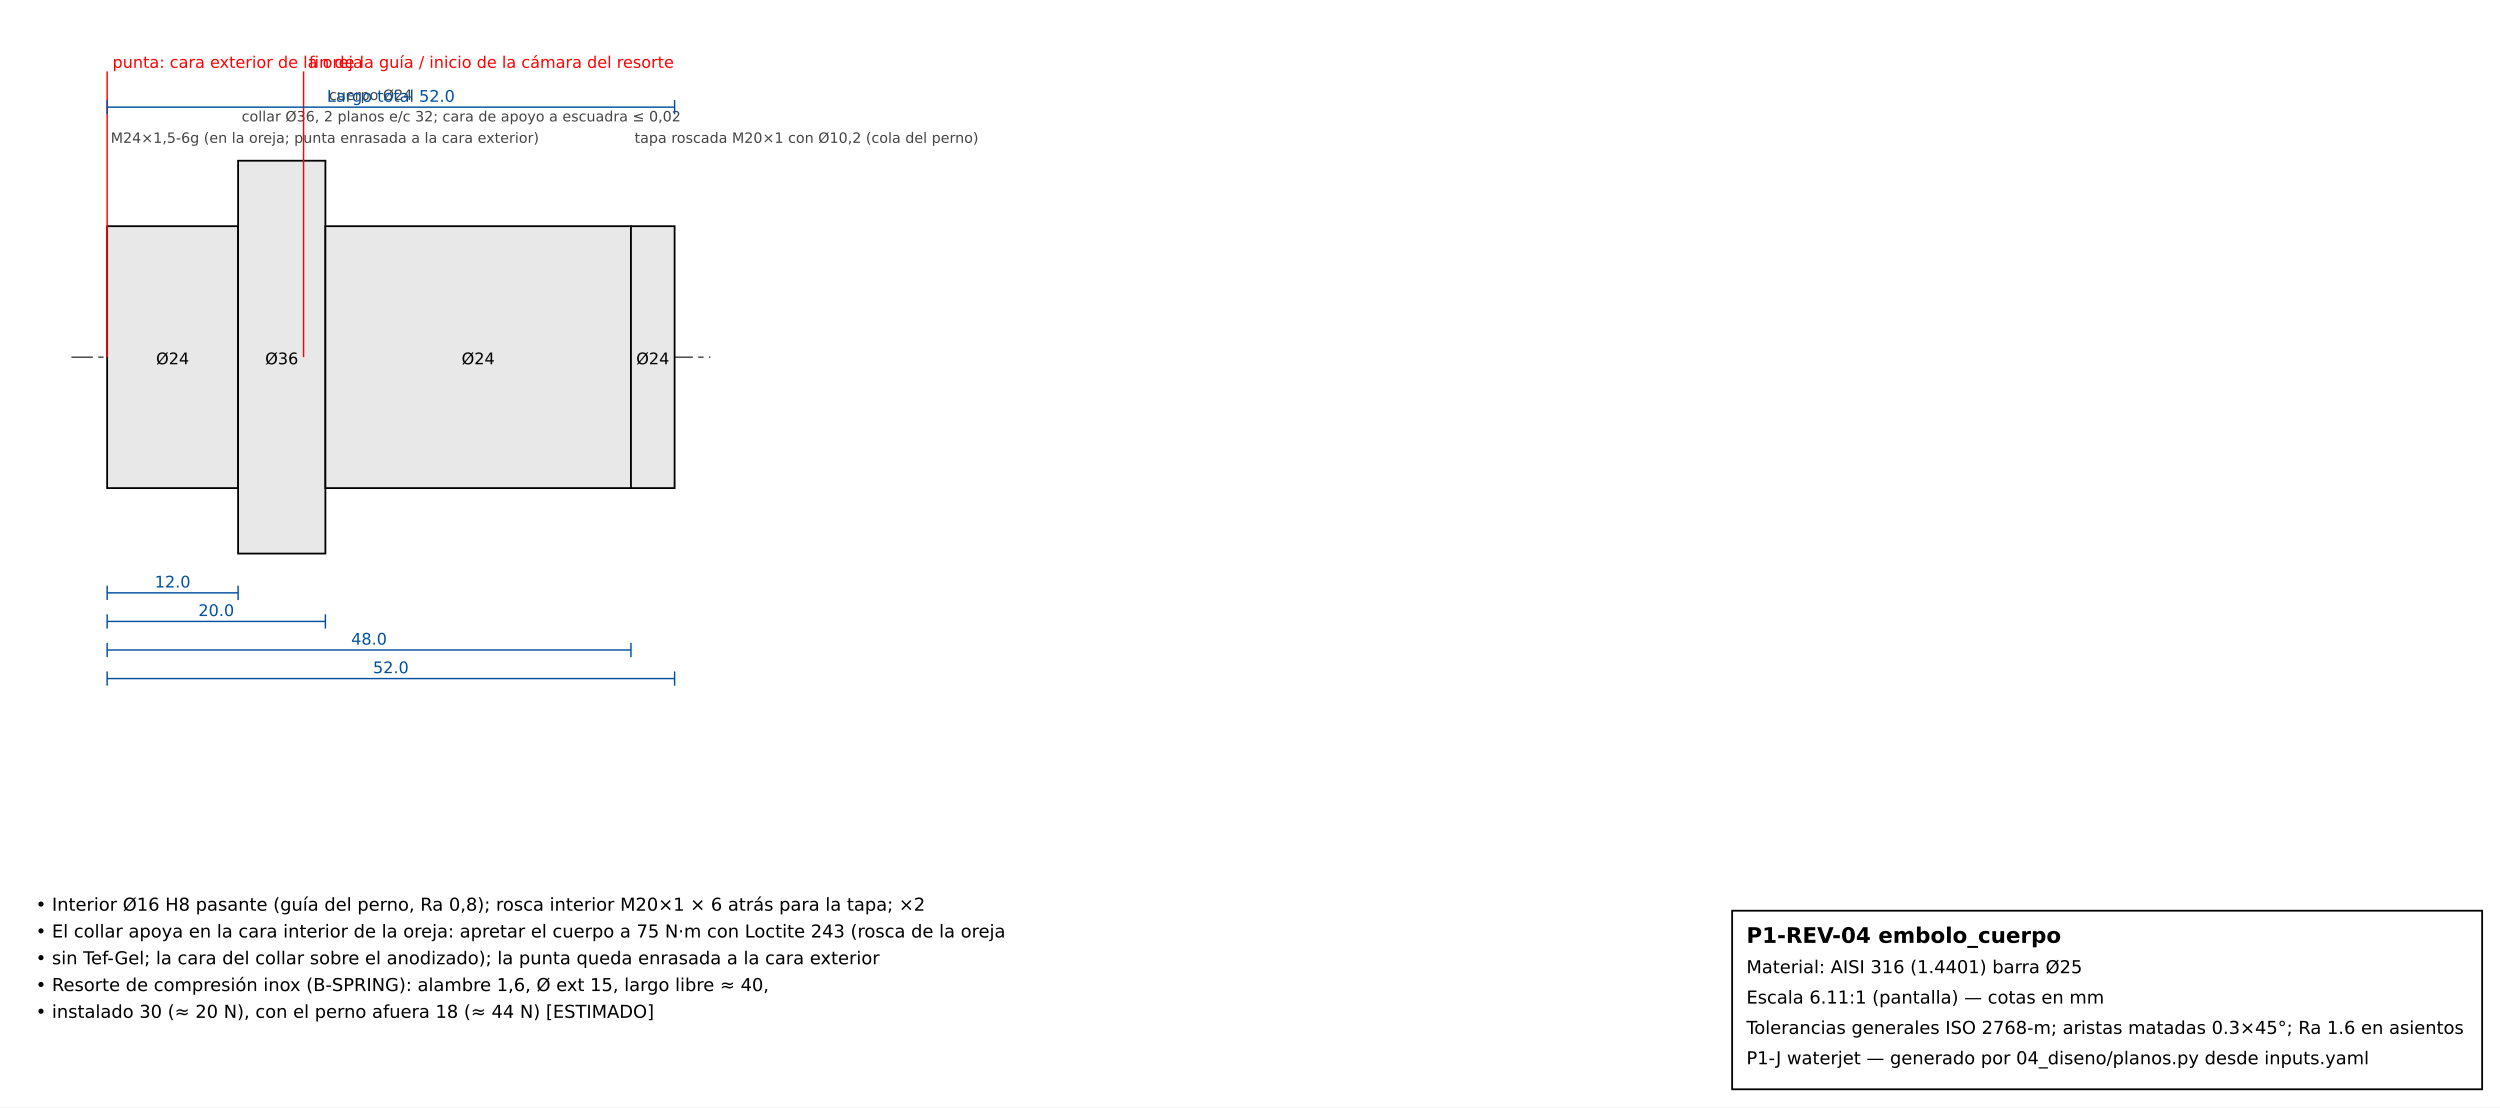
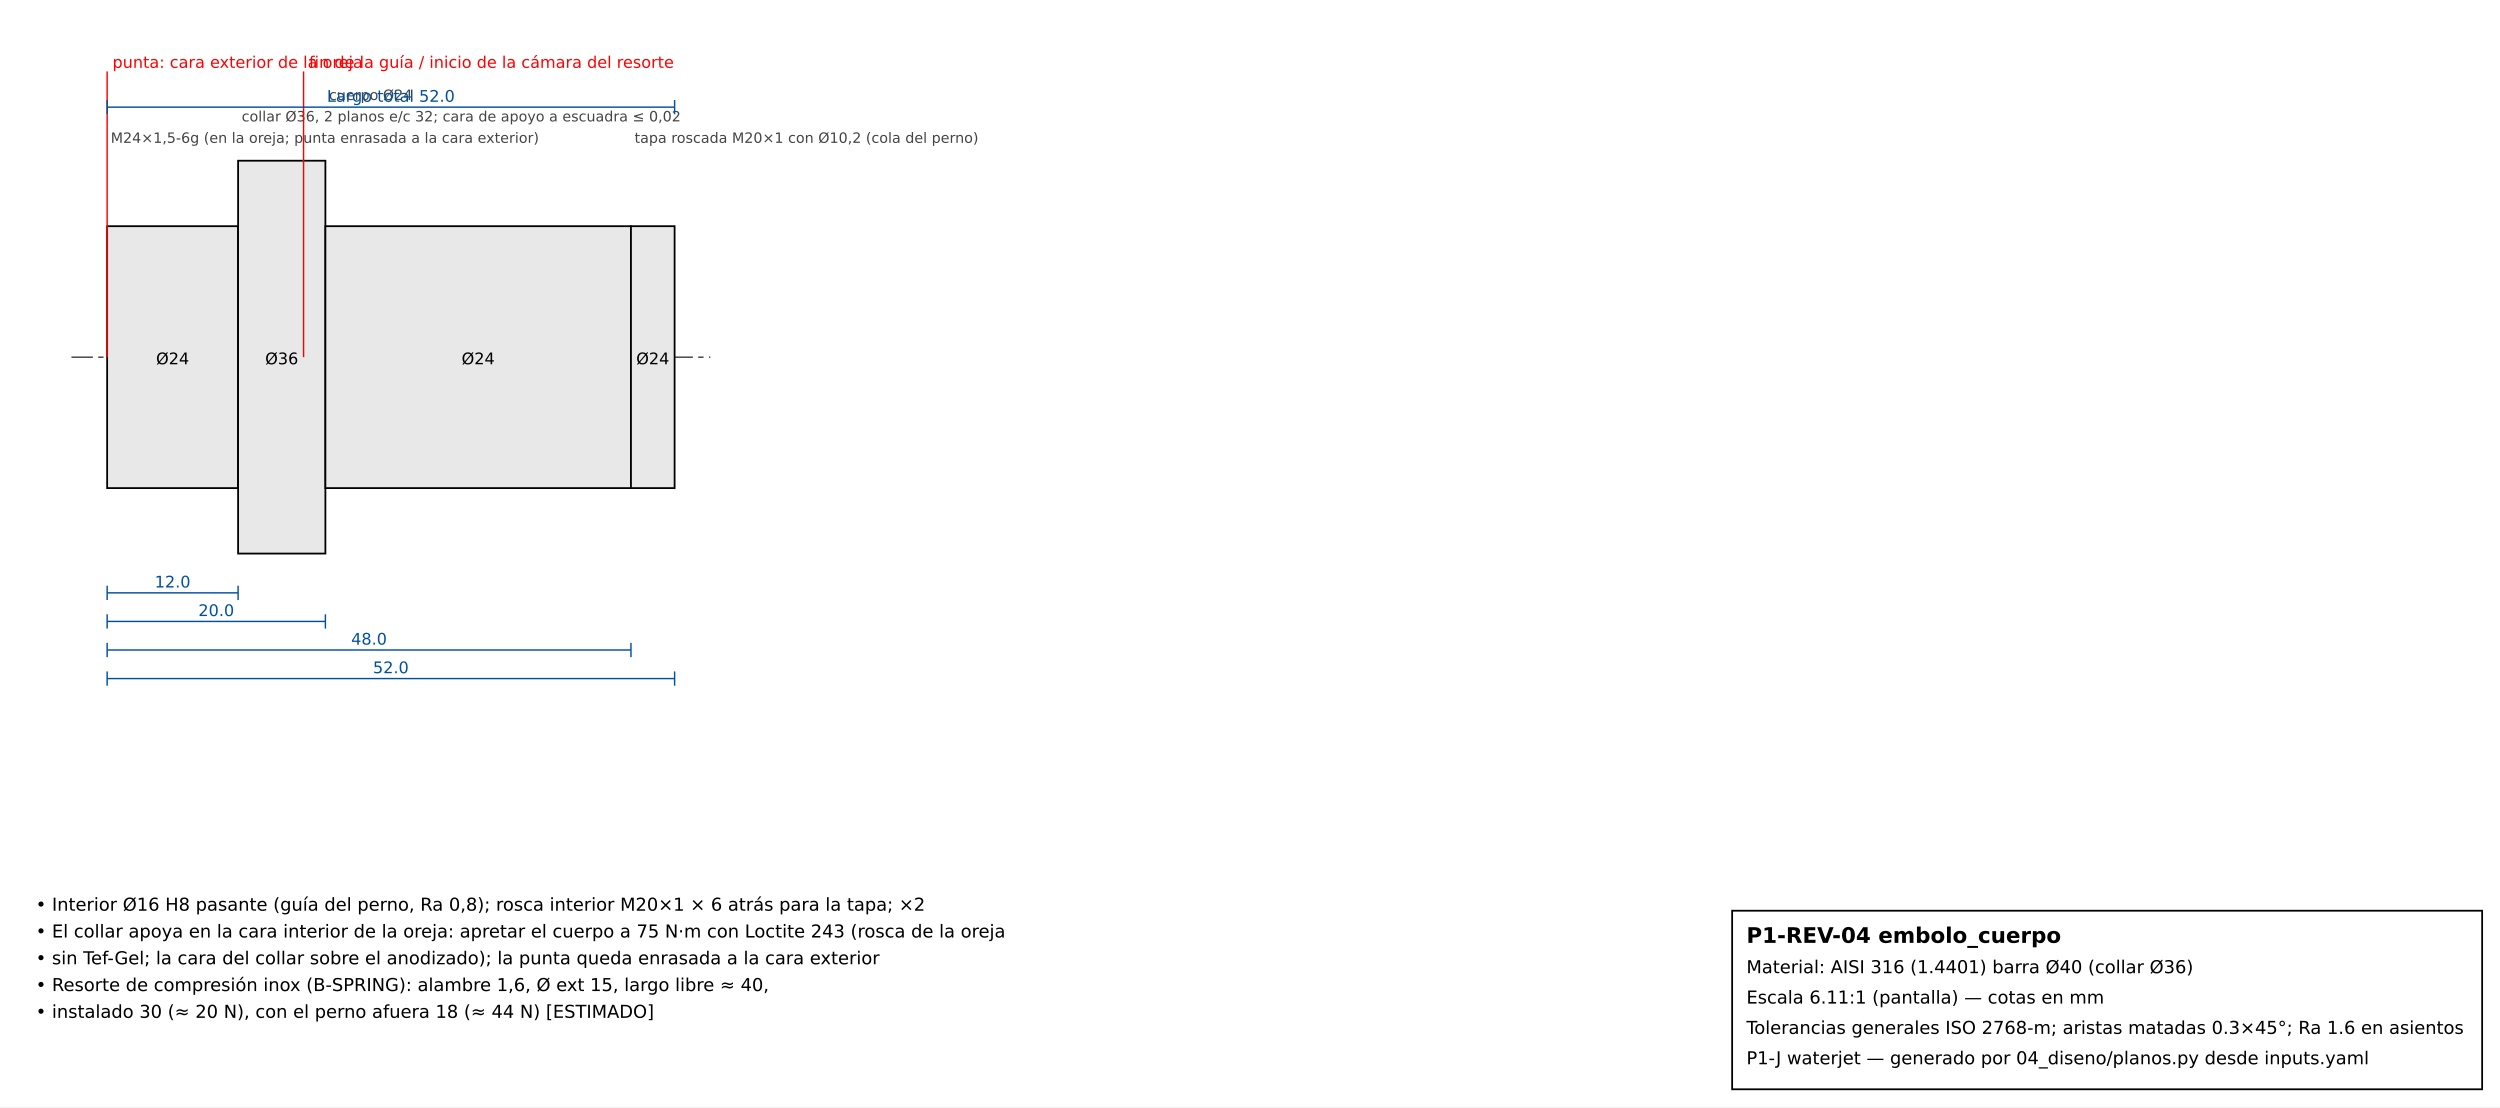
<svg xmlns="http://www.w3.org/2000/svg" baseProfile="full" height="620" version="1.1" width="1400">
  <defs />
  <rect fill="white" height="620" width="1400" x="0" y="0" />
  <line stroke="black" stroke-dasharray="12,3,3,3" stroke-width="0.6" x1="40" x2="397.778" y1="200" y2="200" />
  <rect fill="#e8e8e8" height="146.667" stroke="black" stroke-width="1" width="73.333" x="60" y="126.667" />
  <text font-family="DejaVu Sans" font-size="9" text-anchor="middle" x="96.667" y="204">Ø24</text>
  <line stroke="#0050a0" stroke-width="0.8" x1="60" x2="133.333" y1="332.0" y2="332.0" />
  <line stroke="#0050a0" stroke-width="0.8" x1="60" x2="60" y1="328.0" y2="336.0" />
  <line stroke="#0050a0" stroke-width="0.8" x1="133.333" x2="133.333" y1="328.0" y2="336.0" />
  <text fill="#0050a0" font-family="DejaVu Sans" font-size="9" text-anchor="middle" x="96.667" y="329.0">12.0</text>
  <text fill="#444" font-family="DejaVu Sans" font-size="8" x="62" y="80.0">M24×1,5-6g (en la oreja; punta enrasada a la cara exterior)</text>
  <rect fill="#e8e8e8" height="220.0" stroke="black" stroke-width="1" width="48.889" x="133.333" y="90.0" />
  <text font-family="DejaVu Sans" font-size="9" text-anchor="middle" x="157.778" y="204">Ø36</text>
  <line stroke="#0050a0" stroke-width="0.8" x1="60" x2="182.222" y1="348.0" y2="348.0" />
  <line stroke="#0050a0" stroke-width="0.8" x1="60" x2="60" y1="344.0" y2="352.0" />
  <line stroke="#0050a0" stroke-width="0.8" x1="182.222" x2="182.222" y1="344.0" y2="352.0" />
  <text fill="#0050a0" font-family="DejaVu Sans" font-size="9" text-anchor="middle" x="121.111" y="345.0">20.0</text>
  <text fill="#444" font-family="DejaVu Sans" font-size="8" x="135.333" y="68.0">collar Ø36, 2 planos e/c 32; cara de apoyo a escuadra ≤ 0,02</text>
  <rect fill="#e8e8e8" height="146.667" stroke="black" stroke-width="1" width="171.111" x="182.222" y="126.667" />
  <text font-family="DejaVu Sans" font-size="9" text-anchor="middle" x="267.778" y="204">Ø24</text>
  <line stroke="#0050a0" stroke-width="0.8" x1="60" x2="353.333" y1="364.0" y2="364.0" />
  <line stroke="#0050a0" stroke-width="0.8" x1="60" x2="60" y1="360.0" y2="368.0" />
  <line stroke="#0050a0" stroke-width="0.8" x1="353.333" x2="353.333" y1="360.0" y2="368.0" />
  <text fill="#0050a0" font-family="DejaVu Sans" font-size="9" text-anchor="middle" x="206.667" y="361.0">48.0</text>
  <text fill="#444" font-family="DejaVu Sans" font-size="8" x="184.222" y="56.0">cuerpo Ø24</text>
  <rect fill="#e8e8e8" height="146.667" stroke="black" stroke-width="1" width="24.444" x="353.333" y="126.667" />
  <text font-family="DejaVu Sans" font-size="9" text-anchor="middle" x="365.556" y="204">Ø24</text>
  <line stroke="#0050a0" stroke-width="0.8" x1="60" x2="377.778" y1="380.0" y2="380.0" />
  <line stroke="#0050a0" stroke-width="0.8" x1="60" x2="60" y1="376.0" y2="384.0" />
  <line stroke="#0050a0" stroke-width="0.8" x1="377.778" x2="377.778" y1="376.0" y2="384.0" />
  <text fill="#0050a0" font-family="DejaVu Sans" font-size="9" text-anchor="middle" x="218.889" y="377.0">52.0</text>
  <text fill="#444" font-family="DejaVu Sans" font-size="8" x="355.333" y="80.0">tapa roscada M20×1 con Ø10,2 (cola del perno)</text>
  <line stroke="red" stroke-width="0.8" x1="60.0" x2="60.0" y1="40.0" y2="200" />
  <text fill="red" font-family="DejaVu Sans" font-size="9" x="63.0" y="38.0">punta: cara exterior de la oreja</text>
  <line stroke="red" stroke-width="0.8" x1="170.0" x2="170.0" y1="40.0" y2="200" />
  <text fill="red" font-family="DejaVu Sans" font-size="9" x="173.0" y="38.0">fin de la guía / inicio de la cámara del resorte</text>
  <line stroke="#0050a0" stroke-width="0.8" x1="60" x2="377.778" y1="60" y2="60" />
  <line stroke="#0050a0" stroke-width="0.8" x1="60" x2="60" y1="56" y2="64" />
  <line stroke="#0050a0" stroke-width="0.8" x1="377.778" x2="377.778" y1="56" y2="64" />
  <text fill="#0050a0" font-family="DejaVu Sans" font-size="9" text-anchor="middle" x="218.889" y="57">Largo total 52.0</text>
  <g font-family="DejaVu Sans" font-size="11">
    <rect fill="none" height="100" stroke="black" width="420" x="970" y="510" />
    <text font-size="12" font-weight="bold" x="978" y="528">P1-REV-04  embolo_cuerpo</text>
-     <text font-size="10" font-weight="normal" x="978" y="545">Material: AISI 316 (1.4401) barra Ø25</text>
+     <text font-size="10" font-weight="normal" x="978" y="545">Material: AISI 316 (1.4401) barra Ø40 (collar Ø36)</text>
    <text font-size="10" font-weight="normal" x="978" y="562">Escala 6.11:1 (pantalla)  —  cotas en mm</text>
    <text font-size="10" font-weight="normal" x="978" y="579">Tolerancias generales ISO 2768-m; aristas matadas 0.3×45°; Ra 1.6 en asientos</text>
    <text font-size="10" font-weight="normal" x="978" y="596">P1-J waterjet — generado por 04_diseno/planos.py desde inputs.yaml</text>
    <text font-size="10" x="20" y="510">• Interior Ø16 H8 pasante (guía del perno, Ra 0,8); rosca interior M20×1 × 6 atrás para la tapa; ×2</text>
    <text font-size="10" x="20" y="525">• El collar apoya en la cara interior de la oreja: apretar el cuerpo a 75 N·m con Loctite 243 (rosca de la oreja</text>
    <text font-size="10" x="20" y="540">•   sin Tef-Gel; la cara del collar sobre el anodizado); la punta queda enrasada a la cara exterior</text>
    <text font-size="10" x="20" y="555">• Resorte de compresión inox (B-SPRING): alambre 1,6, Ø ext 15, largo libre ≈ 40,</text>
    <text font-size="10" x="20" y="570">•   instalado 30 (≈ 20 N), con el perno afuera 18 (≈ 44 N) [ESTIMADO]</text>
  </g>
</svg>
